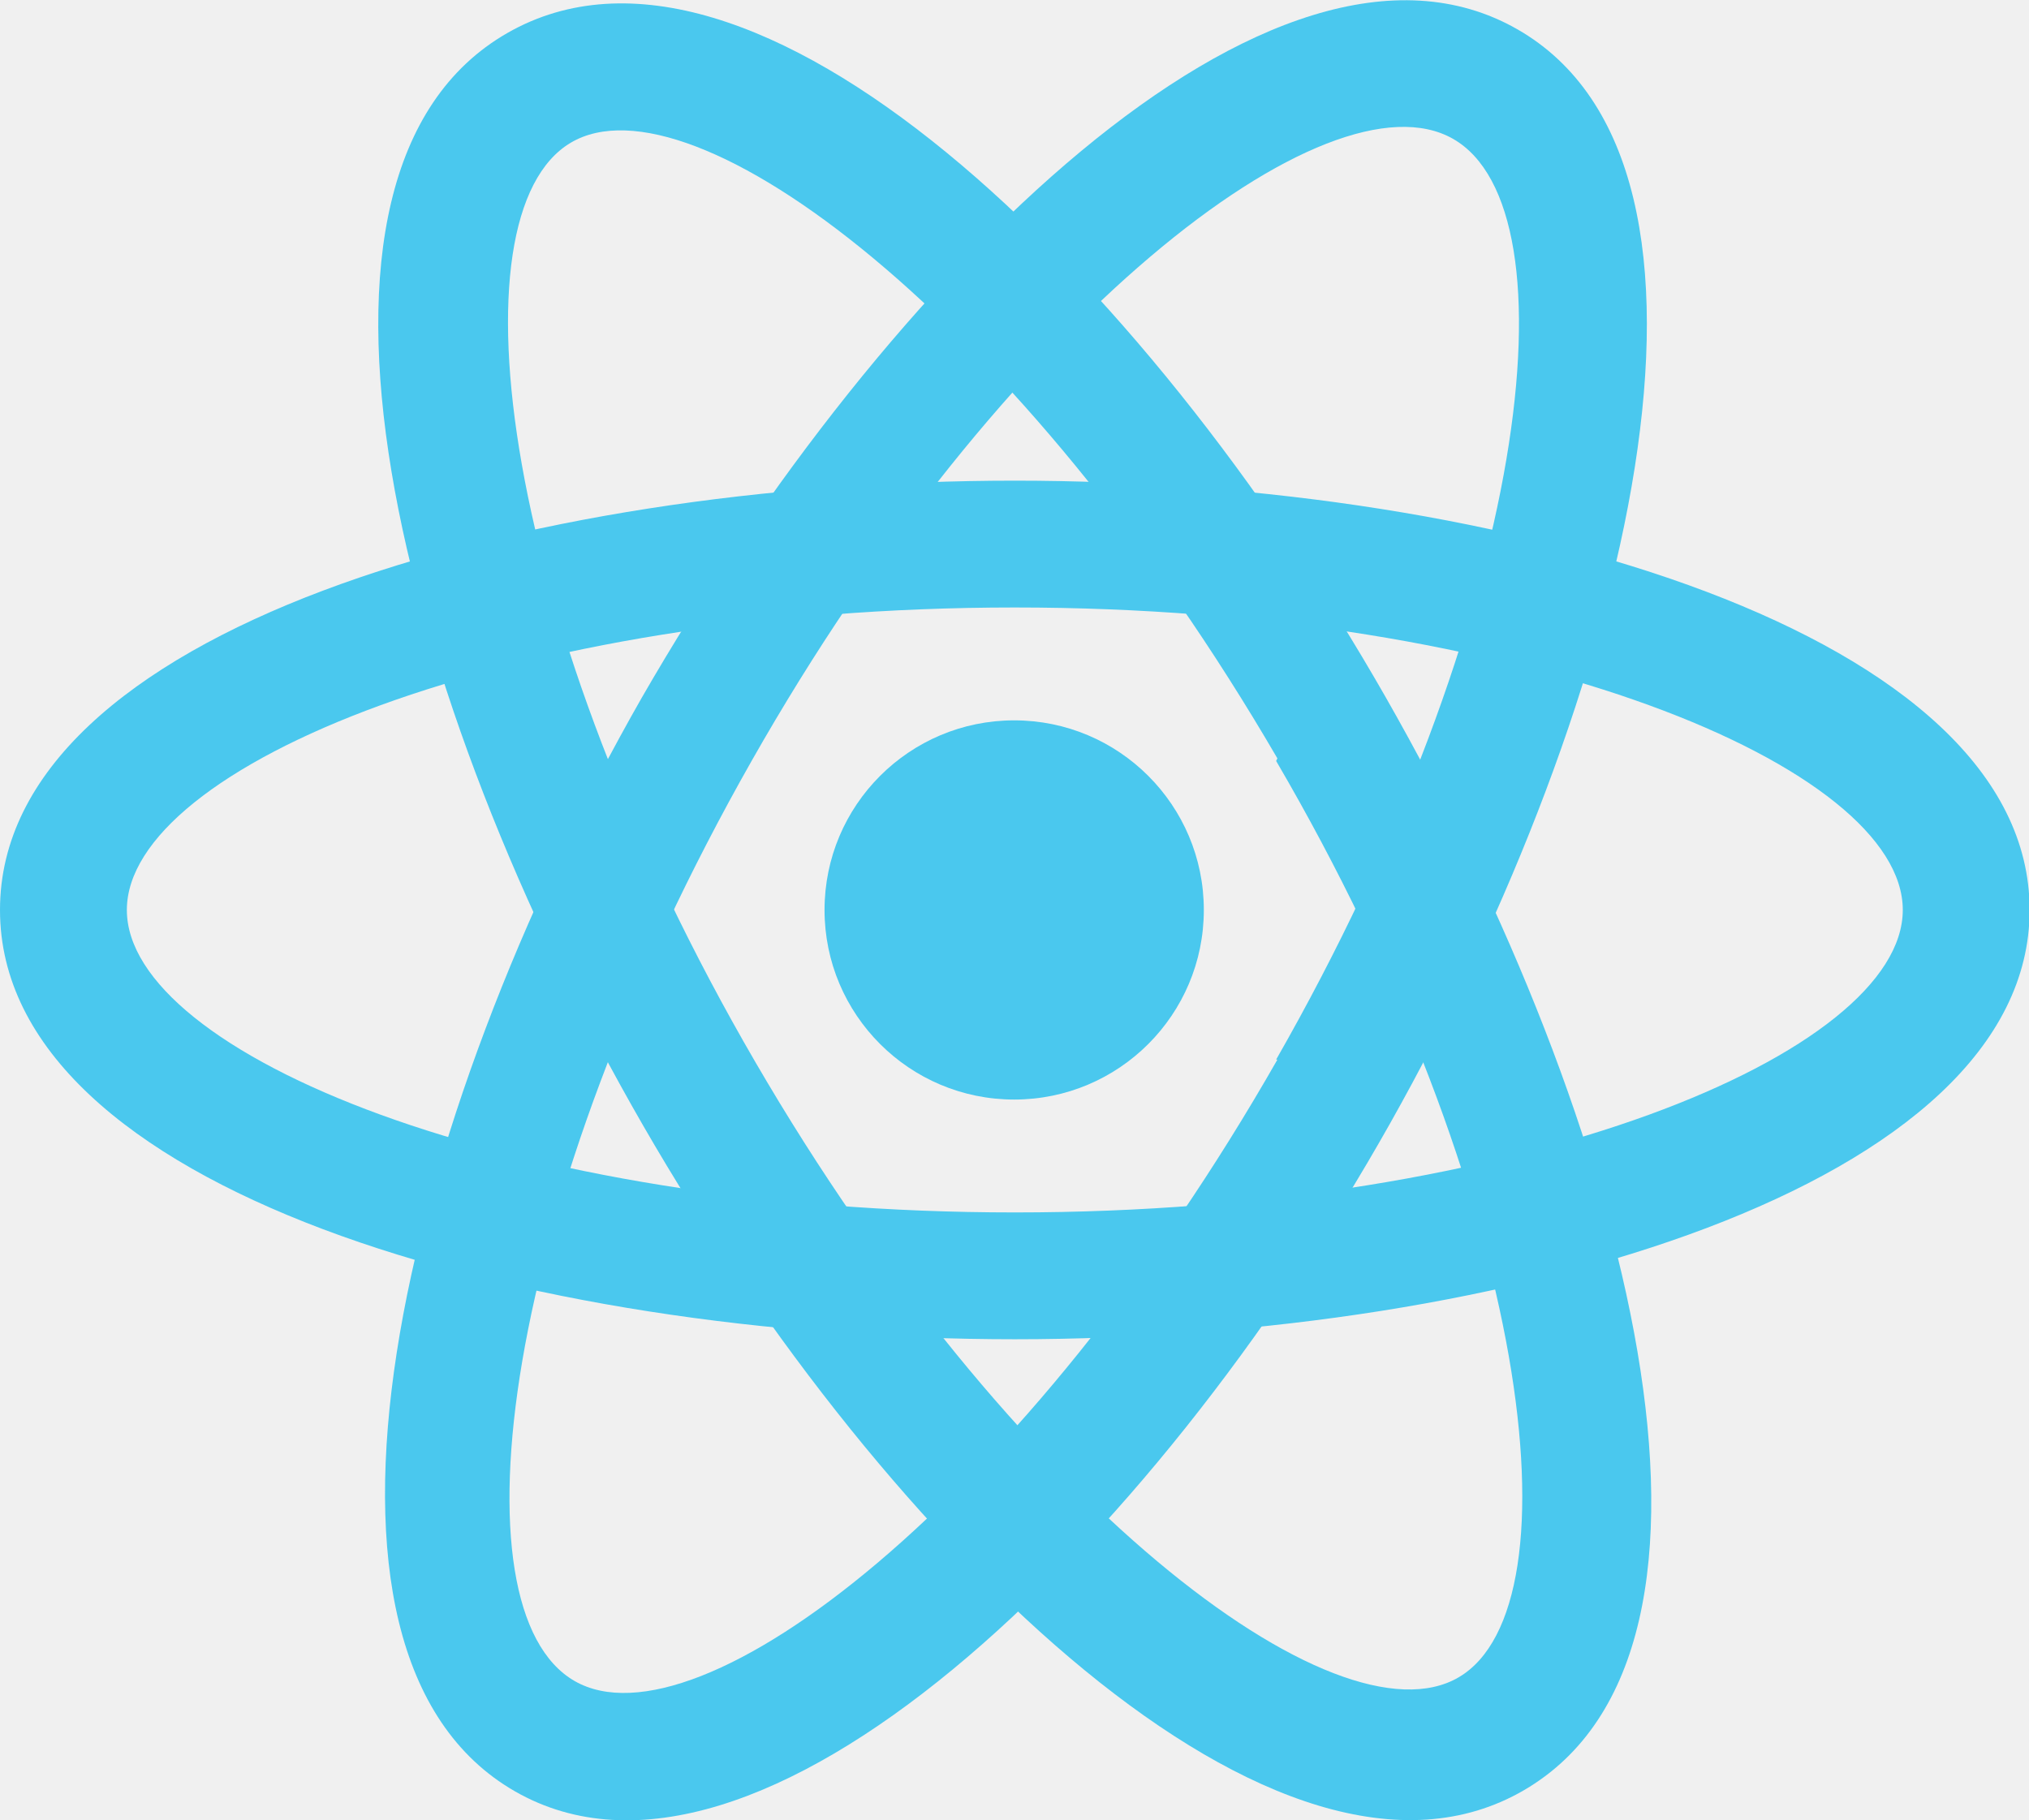
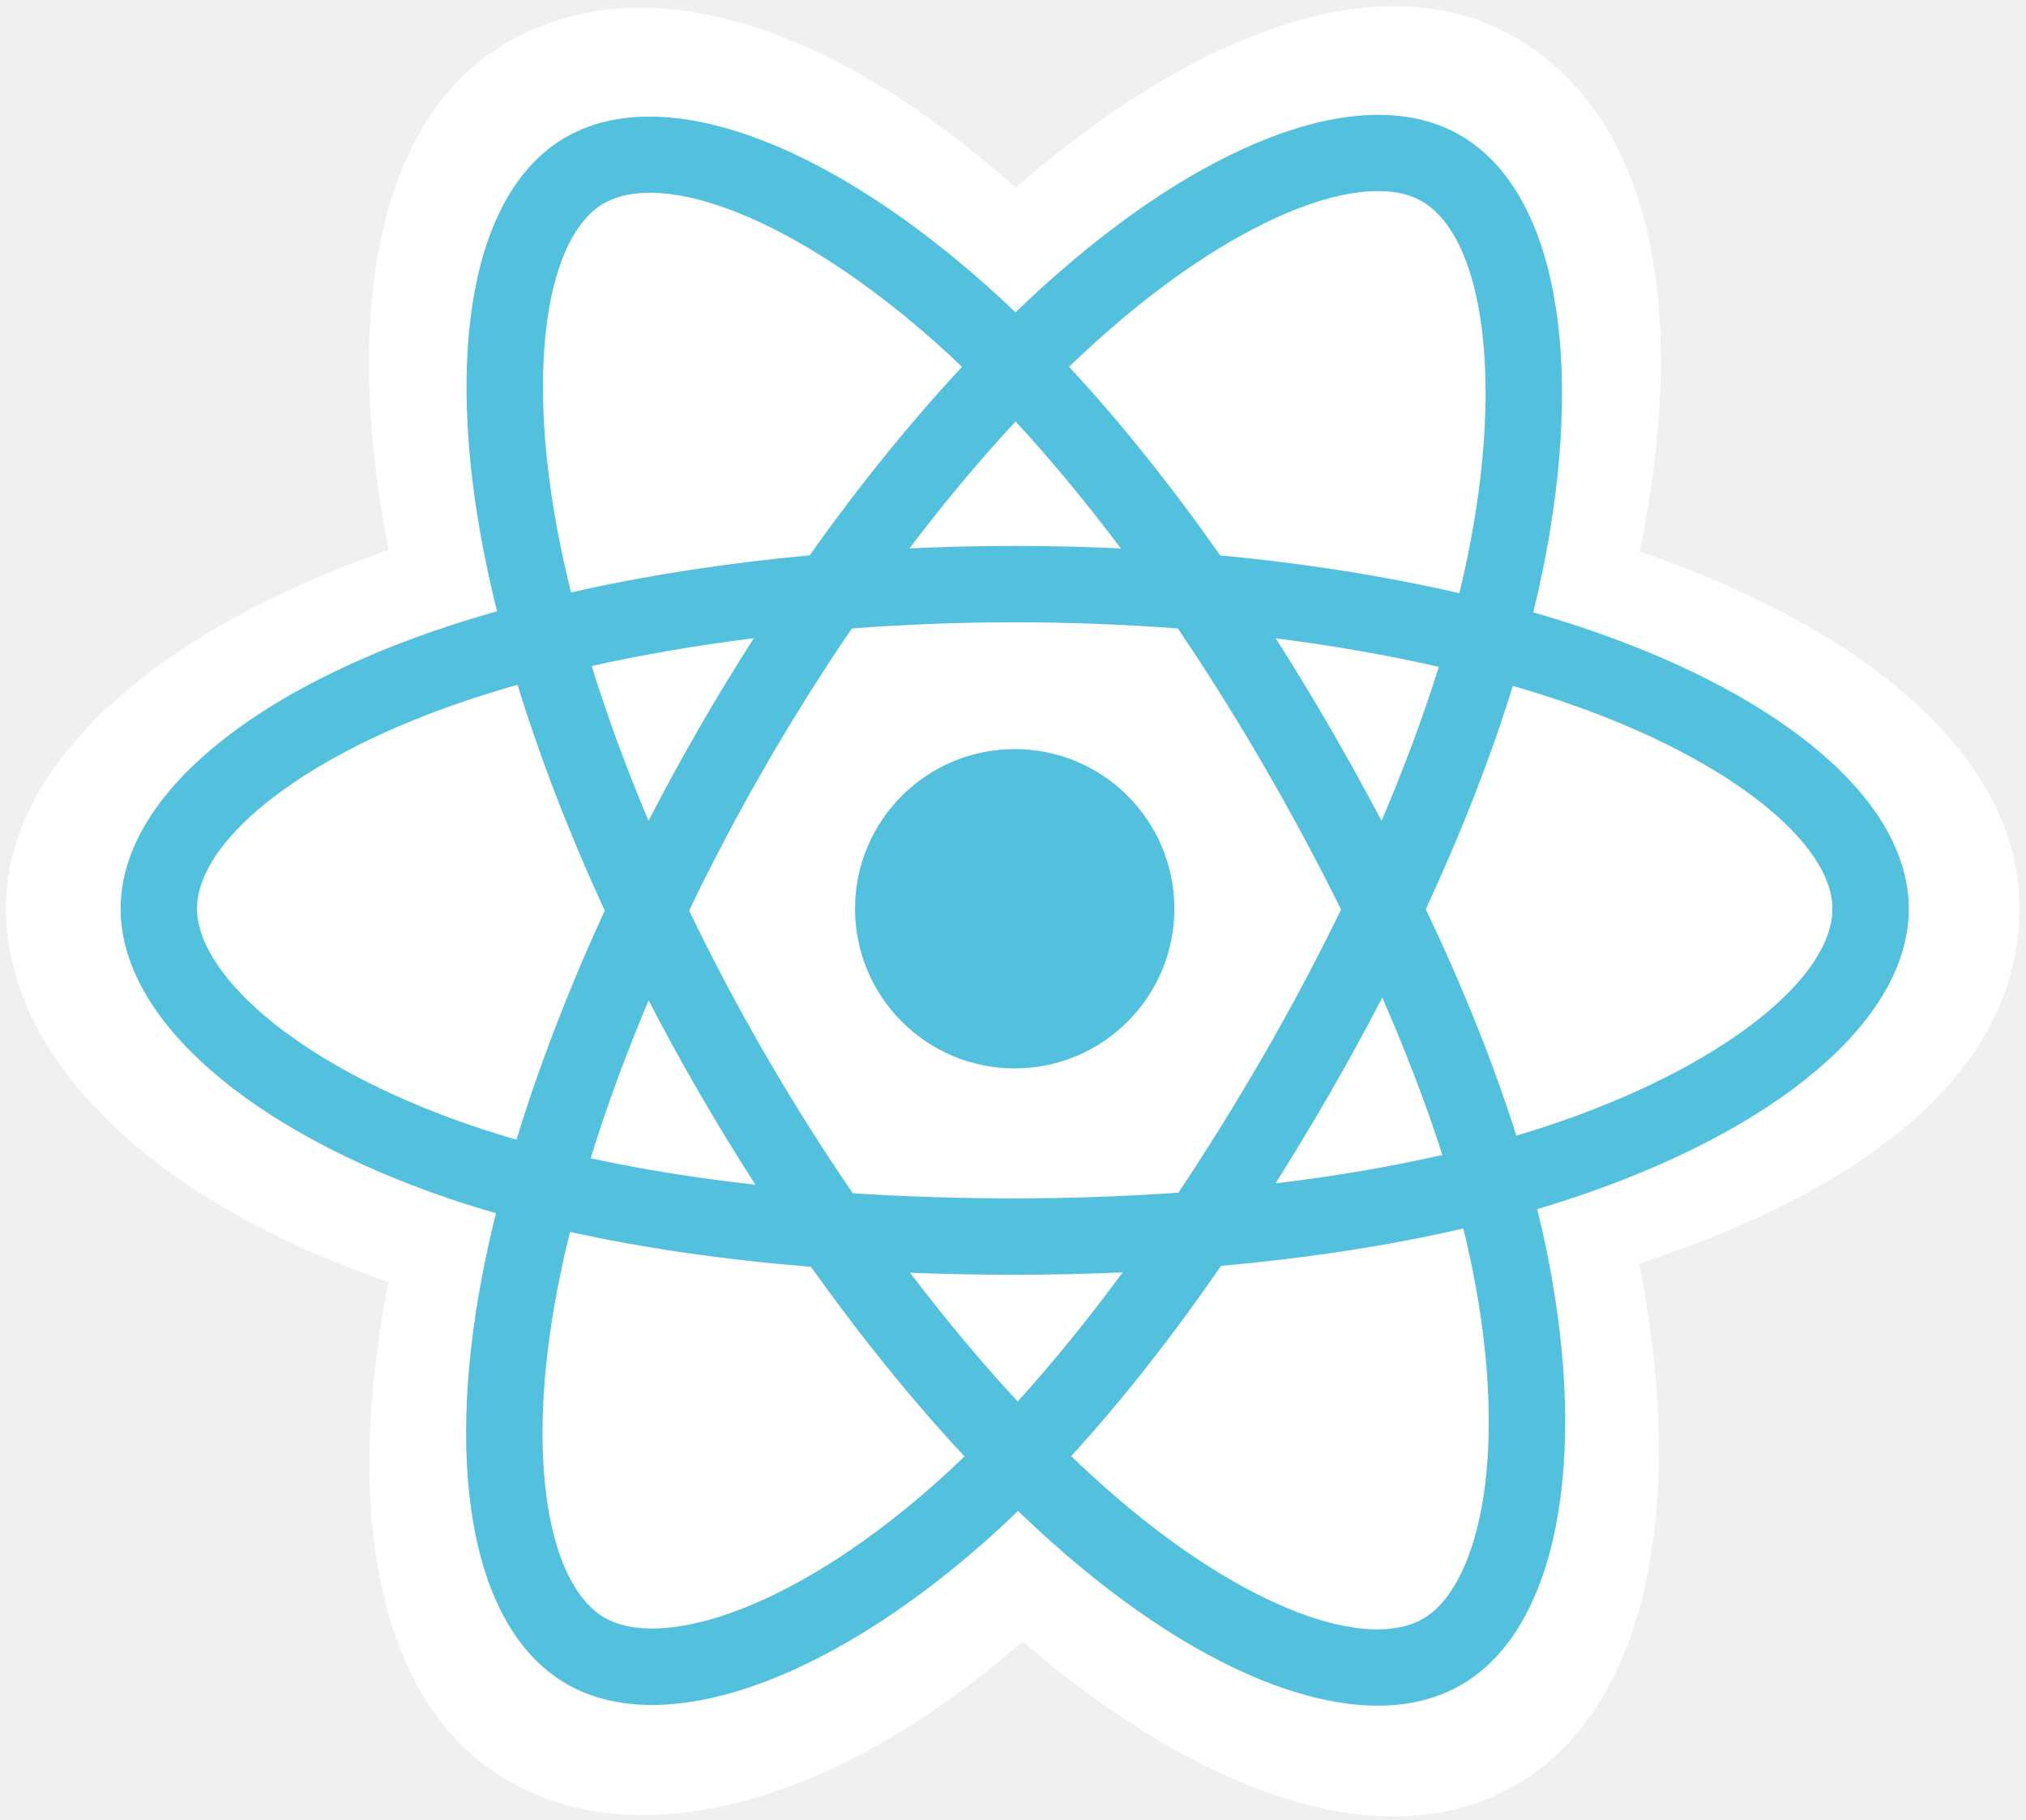
- <svg xmlns="http://www.w3.org/2000/svg" id="Layer_1" data-name="Layer 1" viewBox="0 0 31.99 28.7">
-   <defs>
-     <style>.cls-1{fill:#4ac8ee;}</style>
-   </defs>
-   <g id="_Group_" data-name="&lt;Group&gt;">
-     <path id="_Compound_Path_" data-name="&lt;Compound Path&gt;" class="cls-1" d="M16,21.12c-7.75,0-16-2.37-16-6.77S8.24,7.58,16,7.58,32,10,32,14.35,23.75,21.12,16,21.12ZM16,9.58c-8,0-14,2.52-14,4.77s6,4.77,14,4.77,14-2.52,14-4.77S24,9.58,16,9.58Z" />
-     <path id="_Compound_Path_2" data-name="&lt;Compound Path&gt;" class="cls-1" d="M10.14,17.75C6.25,11,4.16,2.72,8,.52S18,4.25,21.85,11s6,15,2.18,17.23S14,24.45,10.14,17.75Zm10-5.79C16.09,5,10.91,1.12,9,2.25s-1.12,7.57,2.91,14.5S21.08,27.58,23,26.45,24.14,18.88,20.12,12Z" />
-     <path id="_Compound_Path_3" data-name="&lt;Compound Path&gt;" class="cls-1" d="M10.12,11C14,4.26,20.1-1.72,23.92.46s1.79,10.51-2,17.25-10,12.72-13.8,10.54S6.28,17.73,10.12,11Zm10,5.71c4-7,4.75-13.4,2.79-14.52S15.82,5,11.85,12,7.11,25.39,9.06,26.51,16.17,23.67,20.14,16.71Z" />
-     <circle id="_Path_" data-name="&lt;Path&gt;" class="cls-1" cx="15.99" cy="14.35" r="2.99" />
-   </g>
+ <svg xmlns="http://www.w3.org/2000/svg" width="2500" height="2246" viewBox="0 0 256 230" preserveAspectRatio="xMinYMin meet">
+   <path d="M.754 114.75c0 19.215 18.763 37.152 48.343 47.263-5.907 29.737-1.058 53.706 15.136 63.045 16.645 9.6 41.443 2.955 64.98-17.62 22.943 19.744 46.13 27.514 62.31 18.148 16.63-9.627 21.687-35.221 15.617-65.887 30.81-10.186 48.044-25.481 48.044-44.949 0-18.769-18.797-35.006-47.979-45.052 6.535-31.933.998-55.32-15.867-65.045-16.259-9.376-39.716-1.204-62.996 19.056C104.122 2.205 80.897-4.36 64.05 5.392 47.806 14.795 43.171 39.2 49.097 69.487 20.515 79.452.754 96.057.754 114.75z" fill="#FFF" />
+   <path d="M201.025 79.674a151.364 151.364 0 0 0-7.274-2.292 137.5 137.5 0 0 0 1.124-4.961c5.506-26.728 1.906-48.26-10.388-55.348-11.787-6.798-31.065.29-50.535 17.233a151.136 151.136 0 0 0-5.626 5.163 137.573 137.573 0 0 0-3.744-3.458c-20.405-18.118-40.858-25.752-53.139-18.643-11.776 6.817-15.264 27.06-10.307 52.39a150.91 150.91 0 0 0 1.67 7.484c-2.894.822-5.689 1.698-8.363 2.63-23.922 8.34-39.2 21.412-39.2 34.97 0 14.004 16.4 28.05 41.318 36.566a128.44 128.44 0 0 0 6.11 1.91 147.813 147.813 0 0 0-1.775 8.067c-4.726 24.89-1.035 44.653 10.71 51.428 12.131 6.995 32.491-.195 52.317-17.525 1.567-1.37 3.14-2.823 4.715-4.346a148.34 148.34 0 0 0 6.108 5.573c19.204 16.525 38.17 23.198 49.905 16.405 12.12-7.016 16.058-28.247 10.944-54.078-.39-1.973-.845-3.988-1.355-6.04 1.43-.422 2.833-.858 4.202-1.312 25.904-8.582 42.757-22.457 42.757-36.648 0-13.607-15.77-26.767-40.174-35.168z" fill="#53C1DE" />
+   <path d="M195.406 142.328c-1.235.409-2.503.804-3.795 1.187-2.86-9.053-6.72-18.68-11.442-28.625 4.507-9.71 8.217-19.213 10.997-28.208 2.311.67 4.555 1.375 6.717 2.12 20.91 7.197 33.664 17.84 33.664 26.04 0 8.735-13.775 20.075-36.14 27.486zm-9.28 18.389c2.261 11.422 2.584 21.749 1.086 29.822-1.346 7.254-4.052 12.09-7.398 14.027-7.121 4.122-22.35-1.236-38.772-15.368-1.883-1.62-3.78-3.35-5.682-5.18 6.367-6.964 12.73-15.06 18.94-24.05 10.924-.969 21.244-2.554 30.603-4.717.46 1.86.87 3.683 1.223 5.466zm-93.85 43.137c-6.957 2.457-12.498 2.527-15.847.596-7.128-4.11-10.09-19.98-6.049-41.265a138.507 138.507 0 0 1 1.65-7.502c9.255 2.047 19.5 3.52 30.45 4.408 6.251 8.797 12.798 16.883 19.396 23.964a118.863 118.863 0 0 1-4.305 3.964c-8.767 7.664-17.552 13.1-25.294 15.835zm-32.593-61.58c-11.018-3.766-20.117-8.66-26.354-14-5.604-4.8-8.434-9.565-8.434-13.432 0-8.227 12.267-18.722 32.726-25.855a139.276 139.276 0 0 1 7.777-2.447c2.828 9.197 6.537 18.813 11.013 28.537-4.534 9.869-8.296 19.638-11.15 28.943a118.908 118.908 0 0 1-5.578-1.746zm10.926-74.37c-4.247-21.703-1.427-38.074 5.67-42.182 7.56-4.376 24.275 1.864 41.893 17.507 1.126 1 2.257 2.047 3.39 3.13-6.564 7.049-13.051 15.074-19.248 23.82-10.627.985-20.8 2.567-30.152 4.686a141.525 141.525 0 0 1-1.553-6.962zm97.467 24.067a306.982 306.982 0 0 0-6.871-11.3c7.21.91 14.117 2.12 20.603 3.601-1.947 6.241-4.374 12.767-7.232 19.457a336.42 336.42 0 0 0-6.5-11.758zm-39.747-38.714c4.452 4.823 8.911 10.209 13.297 16.052a284.245 284.245 0 0 0-26.706-.006c4.39-5.789 8.887-11.167 13.409-16.046zm-40.002 38.78a285.24 285.24 0 0 0-6.378 11.685c-2.811-6.667-5.216-13.222-7.18-19.552 6.447-1.443 13.322-2.622 20.485-3.517a283.79 283.79 0 0 0-6.927 11.384zm7.133 57.683c-7.4-.826-14.379-1.945-20.824-3.348 1.995-6.442 4.453-13.138 7.324-19.948a283.494 283.494 0 0 0 6.406 11.692 285.27 285.27 0 0 0 7.094 11.604zm33.136 27.389c-4.575-4.937-9.138-10.397-13.595-16.27 4.326.17 8.737.256 13.22.256 4.606 0 9.159-.103 13.64-.303-4.4 5.98-8.843 11.448-13.265 16.317zm46.072-51.032c3.02 6.884 5.566 13.544 7.588 19.877-6.552 1.495-13.625 2.699-21.078 3.593a337.537 337.537 0 0 0 6.937-11.498 306.632 306.632 0 0 0 6.553-11.972zm-14.915 7.15a316.478 316.478 0 0 1-10.84 17.49c-6.704.479-13.632.726-20.692.726-7.031 0-13.871-.219-20.458-.646A273.798 273.798 0 0 1 96.72 133.28a271.334 271.334 0 0 1-9.64-18.206 273.864 273.864 0 0 1 9.611-18.216v.002a271.252 271.252 0 0 1 10.956-17.442c6.72-.508 13.61-.774 20.575-.774 6.996 0 13.895.268 20.613.78a290.704 290.704 0 0 1 10.887 17.383 316.418 316.418 0 0 1 9.741 18.13 290.806 290.806 0 0 1-9.709 18.29zm19.913-107.792c7.566 4.364 10.509 21.961 5.755 45.038a127.525 127.525 0 0 1-1.016 4.492c-9.374-2.163-19.554-3.773-30.212-4.773-6.209-8.841-12.642-16.88-19.1-23.838a141.92 141.92 0 0 1 5.196-4.766c16.682-14.518 32.273-20.25 39.377-16.153z" fill="#FFF" />
+   <path d="M128.221 94.665c11.144 0 20.177 9.034 20.177 20.177 0 11.144-9.033 20.178-20.177 20.178-11.143 0-20.177-9.034-20.177-20.178 0-11.143 9.034-20.177 20.177-20.177" fill="#53C1DE" />
</svg>
